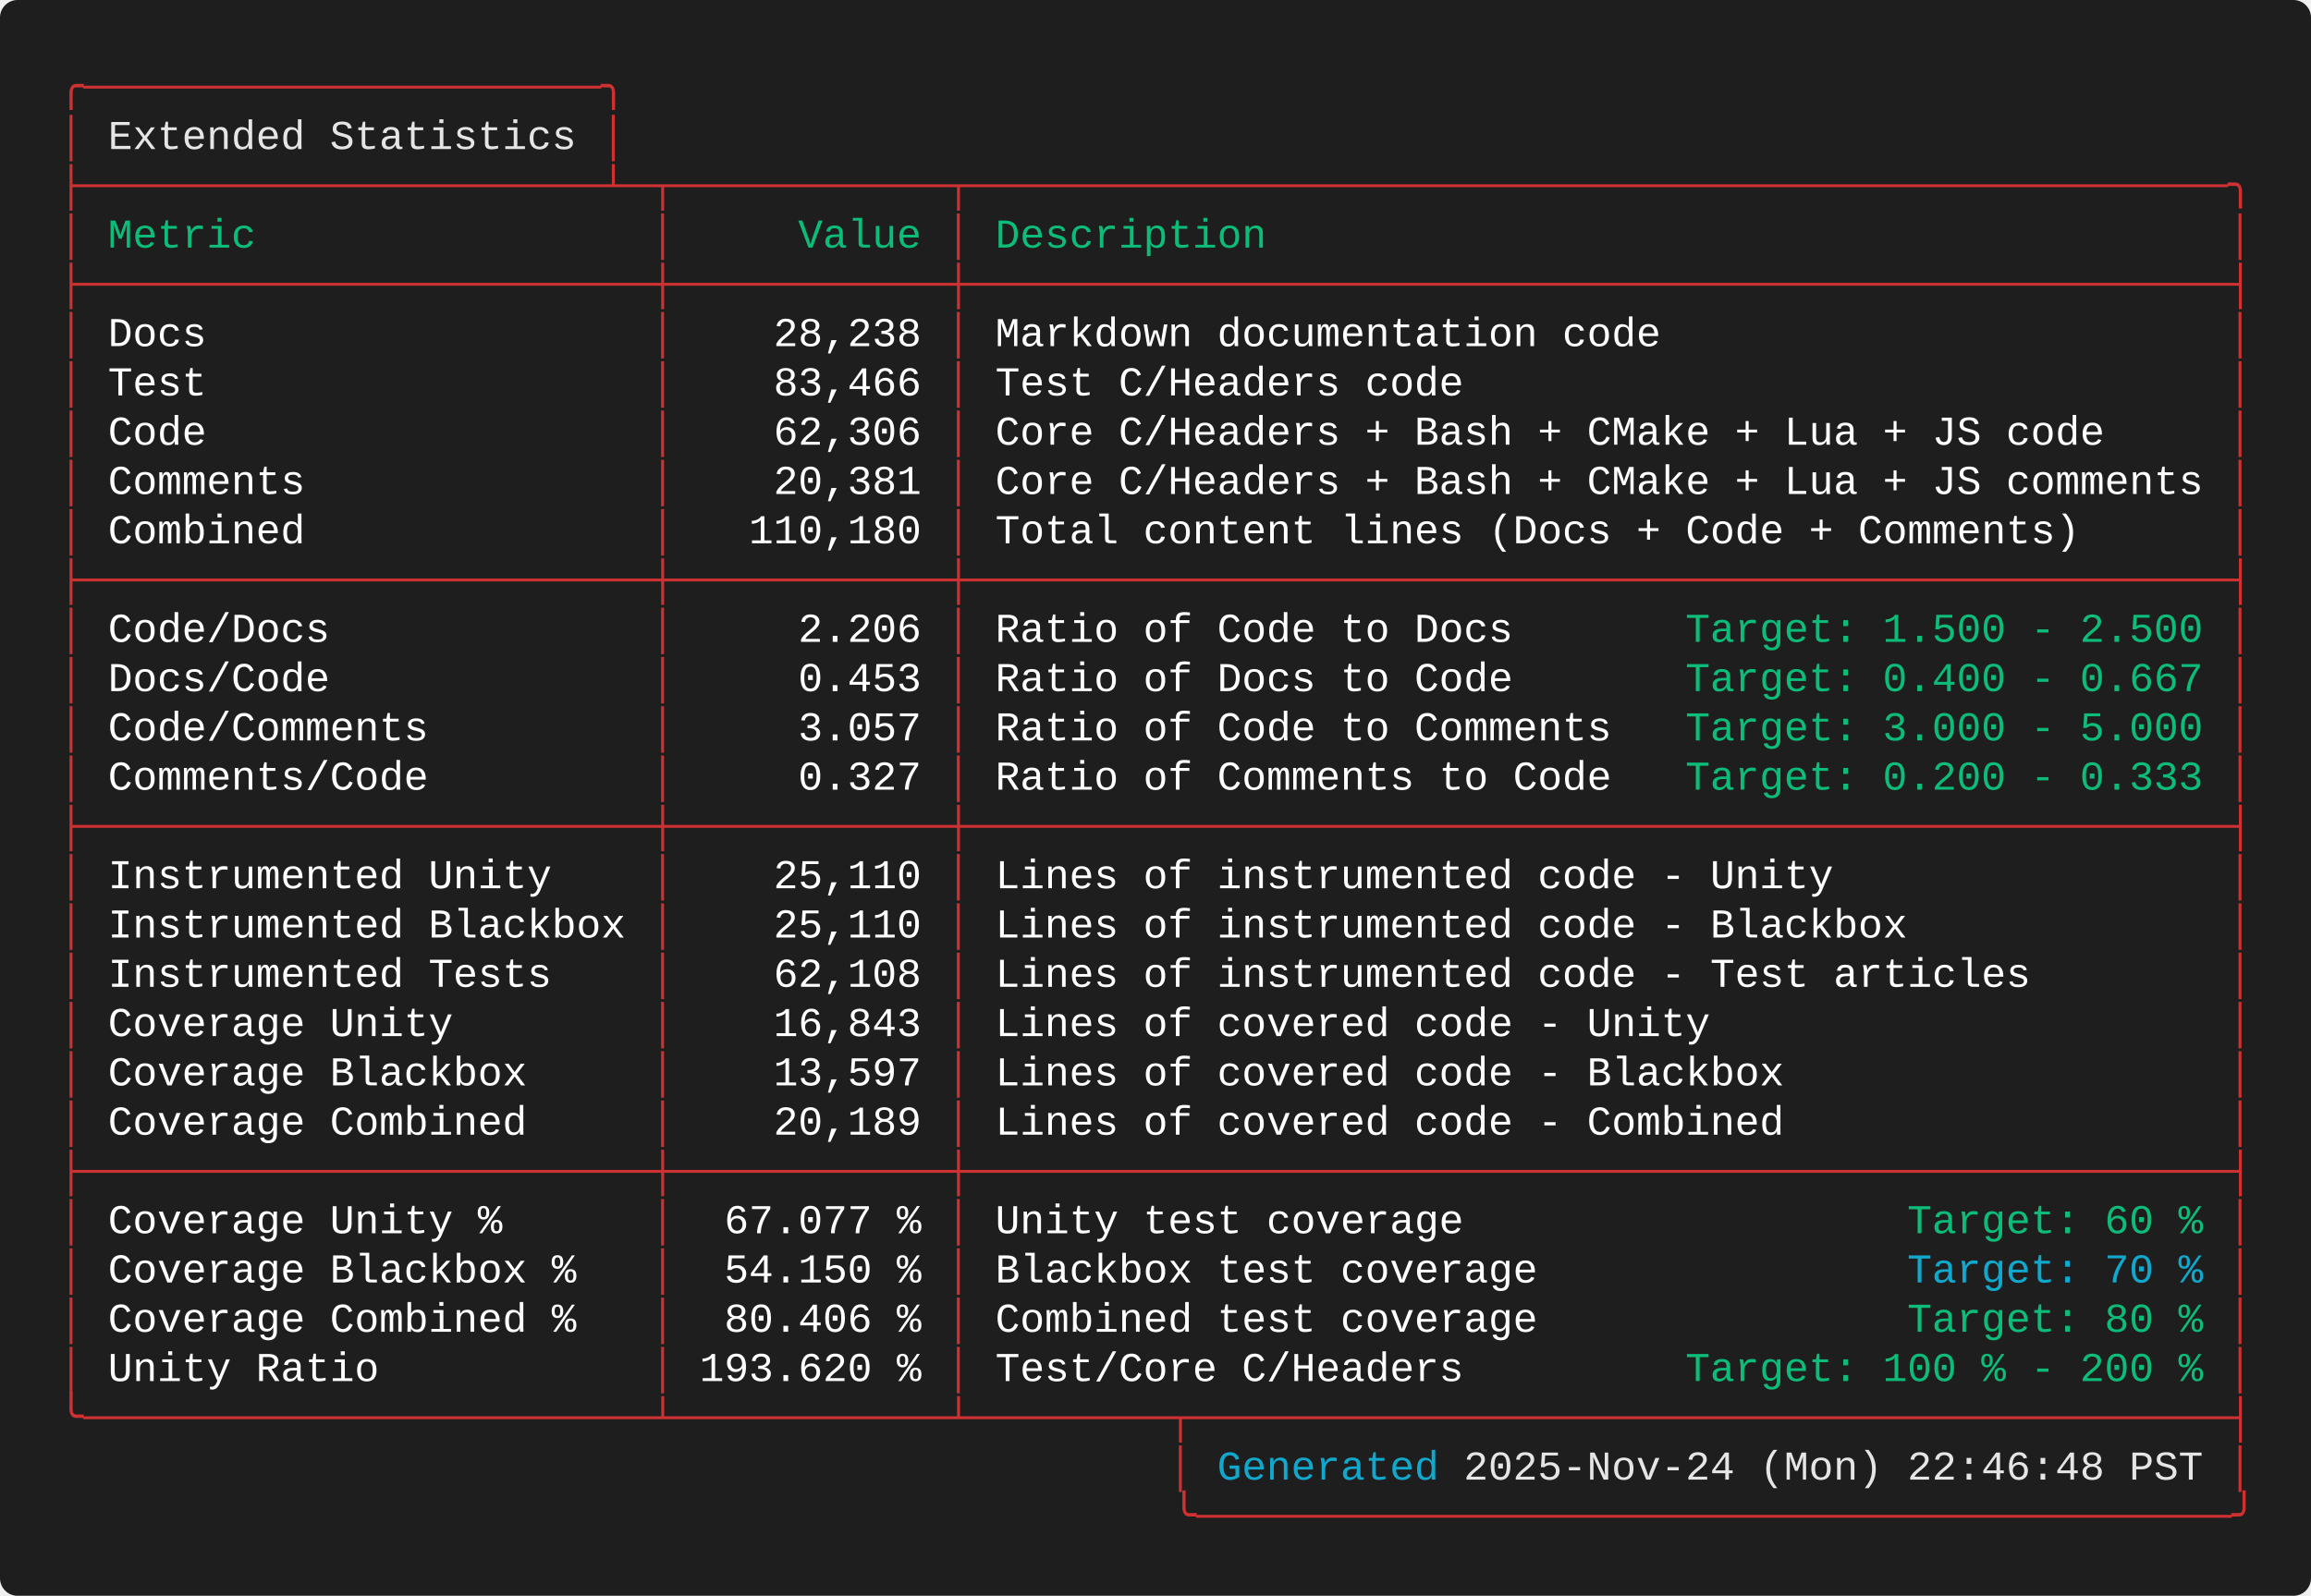
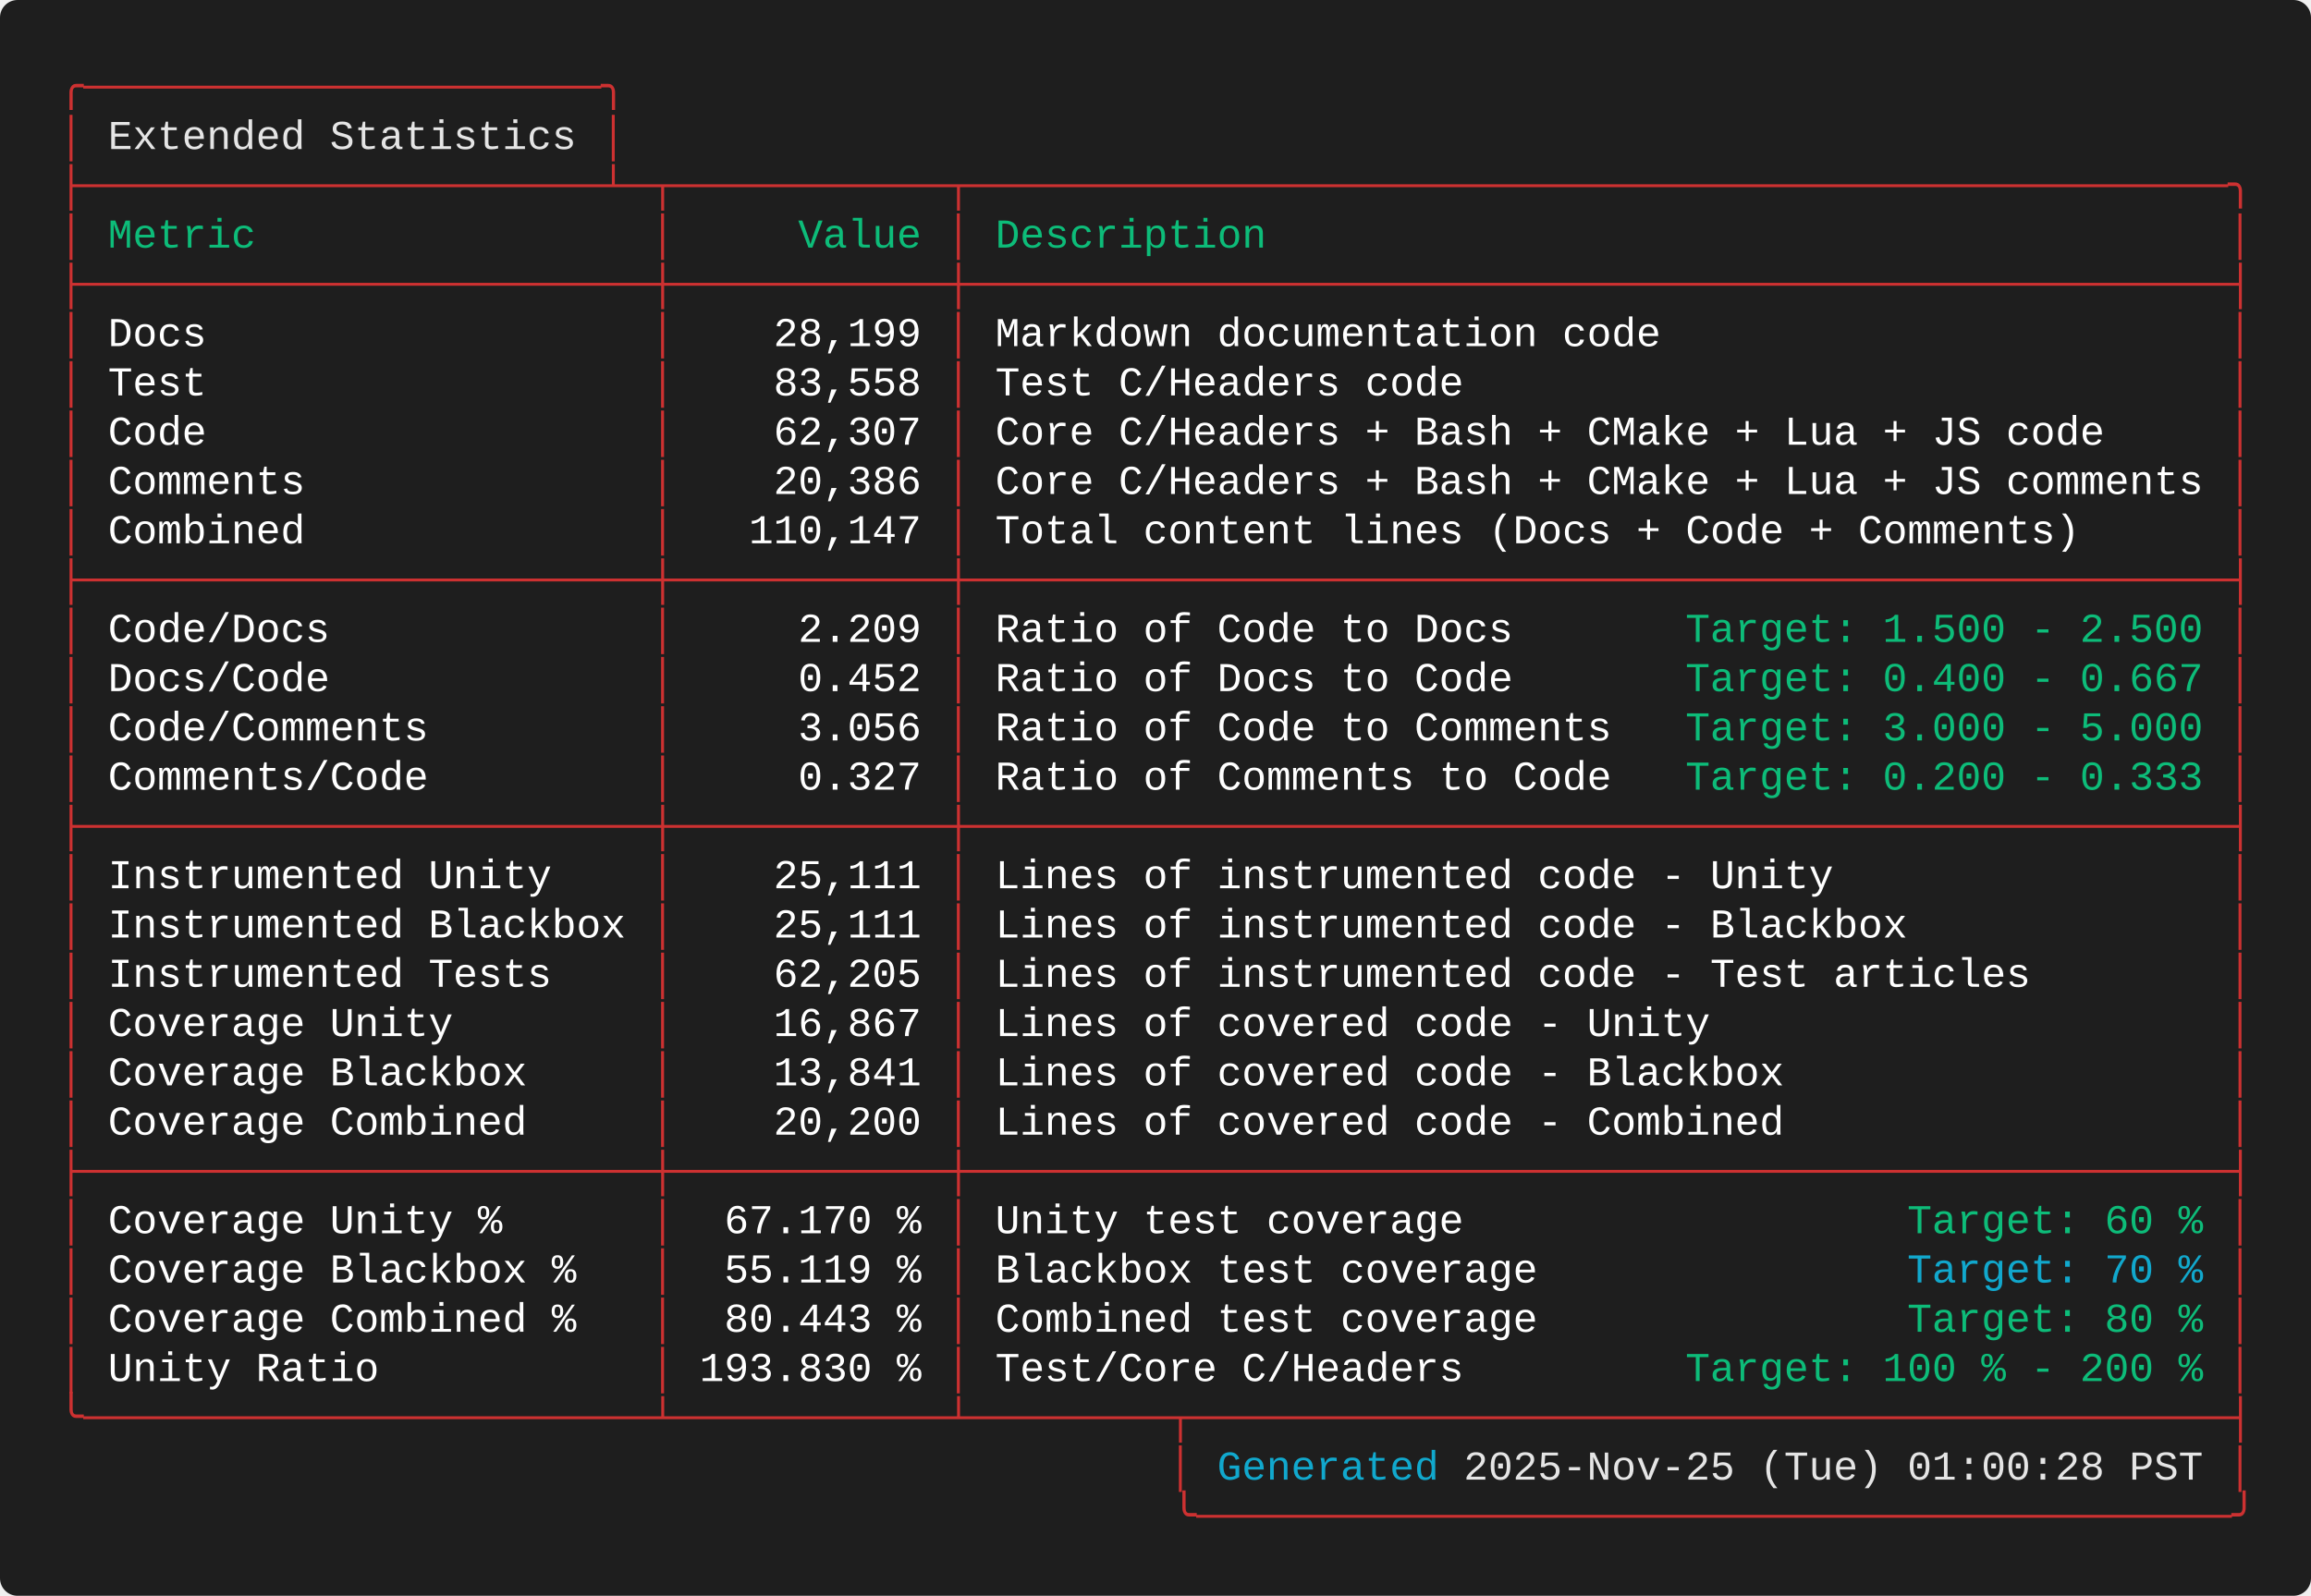
<svg xmlns="http://www.w3.org/2000/svg" width="787.60" height="544.00" viewBox="0 0 787.60 544.00">
  <defs>
    <style type="text/css">.terminal-text { font-family: 'Consolas', 'Consolas', 'Monaco', 'Courier New', monospace; }</style>
  </defs>
  <rect width="100%" height="100%" fill="#1e1e1e" rx="6" />
  <text x="20.00" y="34.00" font-size="14" class="terminal-text" xml:space="preserve" textLength="193.20" lengthAdjust="spacingAndGlyphs" fill="#cd3131">╭─────────────────────╮</text>
  <text x="20.00" y="50.80" font-size="14" class="terminal-text" xml:space="preserve" textLength="16.80" lengthAdjust="spacingAndGlyphs" fill="#cd3131">│ </text>
  <text x="36.80" y="50.80" font-size="14" class="terminal-text" xml:space="preserve" textLength="159.60" lengthAdjust="spacingAndGlyphs" fill="#e5e5e5">Extended Statistics</text>
  <text x="196.40" y="50.80" font-size="14" class="terminal-text" xml:space="preserve" textLength="8.40" lengthAdjust="spacingAndGlyphs" fill="#ffffff"> </text>
  <text x="204.80" y="50.80" font-size="14" class="terminal-text" xml:space="preserve" textLength="8.40" lengthAdjust="spacingAndGlyphs" fill="#cd3131">│</text>
  <text x="20.00" y="67.60" font-size="14" class="terminal-text" xml:space="preserve" textLength="747.60" lengthAdjust="spacingAndGlyphs" fill="#cd3131">├─────────────────────┴─┬───────────┬───────────────────────────────────────────────────╮</text>
  <text x="20.00" y="84.40" font-size="14" class="terminal-text" xml:space="preserve" textLength="8.40" lengthAdjust="spacingAndGlyphs" fill="#cd3131">│</text>
  <text x="28.40" y="84.40" font-size="14" class="terminal-text" xml:space="preserve" textLength="193.20" lengthAdjust="spacingAndGlyphs" fill="#0dbc79"> Metric                </text>
  <text x="221.60" y="84.40" font-size="14" class="terminal-text" xml:space="preserve" textLength="8.40" lengthAdjust="spacingAndGlyphs" fill="#cd3131">│</text>
  <text x="230.00" y="84.40" font-size="14" class="terminal-text" xml:space="preserve" textLength="92.40" lengthAdjust="spacingAndGlyphs" fill="#0dbc79">     Value </text>
  <text x="322.40" y="84.40" font-size="14" class="terminal-text" xml:space="preserve" textLength="8.40" lengthAdjust="spacingAndGlyphs" fill="#cd3131">│</text>
  <text x="330.80" y="84.40" font-size="14" class="terminal-text" xml:space="preserve" textLength="428.40" lengthAdjust="spacingAndGlyphs" fill="#0dbc79"> Description                                       </text>
  <text x="759.20" y="84.40" font-size="14" class="terminal-text" xml:space="preserve" textLength="8.40" lengthAdjust="spacingAndGlyphs" fill="#cd3131">│</text>
  <text x="20.00" y="101.20" font-size="14" class="terminal-text" xml:space="preserve" textLength="747.60" lengthAdjust="spacingAndGlyphs" fill="#cd3131">├───────────────────────┼───────────┼───────────────────────────────────────────────────┤</text>
  <text x="20.00" y="118.00" font-size="14" class="terminal-text" xml:space="preserve" textLength="8.40" lengthAdjust="spacingAndGlyphs" fill="#cd3131">│</text>
  <text x="28.40" y="118.00" font-size="14" class="terminal-text" xml:space="preserve" textLength="193.20" lengthAdjust="spacingAndGlyphs" fill="#ffffff"> Docs                  </text>
  <text x="221.60" y="118.00" font-size="14" class="terminal-text" xml:space="preserve" textLength="8.40" lengthAdjust="spacingAndGlyphs" fill="#cd3131">│</text>
-   <text x="230.00" y="118.00" font-size="14" class="terminal-text" xml:space="preserve" textLength="92.40" lengthAdjust="spacingAndGlyphs" fill="#ffffff">    28,238 </text>
+   <text x="230.00" y="118.00" font-size="14" class="terminal-text" xml:space="preserve" textLength="92.40" lengthAdjust="spacingAndGlyphs" fill="#ffffff">    28,199 </text>
  <text x="322.40" y="118.00" font-size="14" class="terminal-text" xml:space="preserve" textLength="8.40" lengthAdjust="spacingAndGlyphs" fill="#cd3131">│</text>
  <text x="330.80" y="118.00" font-size="14" class="terminal-text" xml:space="preserve" textLength="428.40" lengthAdjust="spacingAndGlyphs" fill="#ffffff"> Markdown documentation code                       </text>
  <text x="759.20" y="118.00" font-size="14" class="terminal-text" xml:space="preserve" textLength="8.40" lengthAdjust="spacingAndGlyphs" fill="#cd3131">│</text>
  <text x="20.00" y="134.80" font-size="14" class="terminal-text" xml:space="preserve" textLength="8.40" lengthAdjust="spacingAndGlyphs" fill="#cd3131">│</text>
  <text x="28.40" y="134.80" font-size="14" class="terminal-text" xml:space="preserve" textLength="193.20" lengthAdjust="spacingAndGlyphs" fill="#ffffff"> Test                  </text>
  <text x="221.60" y="134.80" font-size="14" class="terminal-text" xml:space="preserve" textLength="8.40" lengthAdjust="spacingAndGlyphs" fill="#cd3131">│</text>
-   <text x="230.00" y="134.80" font-size="14" class="terminal-text" xml:space="preserve" textLength="92.40" lengthAdjust="spacingAndGlyphs" fill="#ffffff">    83,466 </text>
+   <text x="230.00" y="134.80" font-size="14" class="terminal-text" xml:space="preserve" textLength="92.40" lengthAdjust="spacingAndGlyphs" fill="#ffffff">    83,558 </text>
  <text x="322.40" y="134.80" font-size="14" class="terminal-text" xml:space="preserve" textLength="8.40" lengthAdjust="spacingAndGlyphs" fill="#cd3131">│</text>
  <text x="330.80" y="134.80" font-size="14" class="terminal-text" xml:space="preserve" textLength="428.40" lengthAdjust="spacingAndGlyphs" fill="#ffffff"> Test C/Headers code                               </text>
  <text x="759.20" y="134.80" font-size="14" class="terminal-text" xml:space="preserve" textLength="8.40" lengthAdjust="spacingAndGlyphs" fill="#cd3131">│</text>
  <text x="20.00" y="151.60" font-size="14" class="terminal-text" xml:space="preserve" textLength="8.40" lengthAdjust="spacingAndGlyphs" fill="#cd3131">│</text>
  <text x="28.40" y="151.60" font-size="14" class="terminal-text" xml:space="preserve" textLength="193.20" lengthAdjust="spacingAndGlyphs" fill="#ffffff"> Code                  </text>
  <text x="221.60" y="151.60" font-size="14" class="terminal-text" xml:space="preserve" textLength="8.40" lengthAdjust="spacingAndGlyphs" fill="#cd3131">│</text>
-   <text x="230.00" y="151.60" font-size="14" class="terminal-text" xml:space="preserve" textLength="92.40" lengthAdjust="spacingAndGlyphs" fill="#ffffff">    62,306 </text>
+   <text x="230.00" y="151.60" font-size="14" class="terminal-text" xml:space="preserve" textLength="92.40" lengthAdjust="spacingAndGlyphs" fill="#ffffff">    62,307 </text>
  <text x="322.40" y="151.60" font-size="14" class="terminal-text" xml:space="preserve" textLength="8.40" lengthAdjust="spacingAndGlyphs" fill="#cd3131">│</text>
  <text x="330.80" y="151.60" font-size="14" class="terminal-text" xml:space="preserve" textLength="428.40" lengthAdjust="spacingAndGlyphs" fill="#ffffff"> Core C/Headers + Bash + CMake + Lua + JS code     </text>
  <text x="759.20" y="151.60" font-size="14" class="terminal-text" xml:space="preserve" textLength="8.40" lengthAdjust="spacingAndGlyphs" fill="#cd3131">│</text>
  <text x="20.00" y="168.40" font-size="14" class="terminal-text" xml:space="preserve" textLength="8.40" lengthAdjust="spacingAndGlyphs" fill="#cd3131">│</text>
  <text x="28.40" y="168.40" font-size="14" class="terminal-text" xml:space="preserve" textLength="193.20" lengthAdjust="spacingAndGlyphs" fill="#ffffff"> Comments              </text>
  <text x="221.60" y="168.40" font-size="14" class="terminal-text" xml:space="preserve" textLength="8.40" lengthAdjust="spacingAndGlyphs" fill="#cd3131">│</text>
-   <text x="230.00" y="168.40" font-size="14" class="terminal-text" xml:space="preserve" textLength="92.40" lengthAdjust="spacingAndGlyphs" fill="#ffffff">    20,381 </text>
+   <text x="230.00" y="168.40" font-size="14" class="terminal-text" xml:space="preserve" textLength="92.40" lengthAdjust="spacingAndGlyphs" fill="#ffffff">    20,386 </text>
  <text x="322.40" y="168.40" font-size="14" class="terminal-text" xml:space="preserve" textLength="8.40" lengthAdjust="spacingAndGlyphs" fill="#cd3131">│</text>
  <text x="330.80" y="168.40" font-size="14" class="terminal-text" xml:space="preserve" textLength="428.40" lengthAdjust="spacingAndGlyphs" fill="#ffffff"> Core C/Headers + Bash + CMake + Lua + JS comments </text>
  <text x="759.20" y="168.40" font-size="14" class="terminal-text" xml:space="preserve" textLength="8.40" lengthAdjust="spacingAndGlyphs" fill="#cd3131">│</text>
  <text x="20.00" y="185.20" font-size="14" class="terminal-text" xml:space="preserve" textLength="8.40" lengthAdjust="spacingAndGlyphs" fill="#cd3131">│</text>
  <text x="28.40" y="185.20" font-size="14" class="terminal-text" xml:space="preserve" textLength="193.20" lengthAdjust="spacingAndGlyphs" fill="#ffffff"> Combined              </text>
  <text x="221.60" y="185.20" font-size="14" class="terminal-text" xml:space="preserve" textLength="8.40" lengthAdjust="spacingAndGlyphs" fill="#cd3131">│</text>
-   <text x="230.00" y="185.20" font-size="14" class="terminal-text" xml:space="preserve" textLength="92.40" lengthAdjust="spacingAndGlyphs" fill="#ffffff">   110,180 </text>
+   <text x="230.00" y="185.20" font-size="14" class="terminal-text" xml:space="preserve" textLength="92.40" lengthAdjust="spacingAndGlyphs" fill="#ffffff">   110,147 </text>
  <text x="322.40" y="185.20" font-size="14" class="terminal-text" xml:space="preserve" textLength="8.40" lengthAdjust="spacingAndGlyphs" fill="#cd3131">│</text>
  <text x="330.80" y="185.20" font-size="14" class="terminal-text" xml:space="preserve" textLength="428.40" lengthAdjust="spacingAndGlyphs" fill="#ffffff"> Total content lines (Docs + Code + Comments)      </text>
  <text x="759.20" y="185.20" font-size="14" class="terminal-text" xml:space="preserve" textLength="8.40" lengthAdjust="spacingAndGlyphs" fill="#cd3131">│</text>
  <text x="20.00" y="202.00" font-size="14" class="terminal-text" xml:space="preserve" textLength="747.60" lengthAdjust="spacingAndGlyphs" fill="#cd3131">├───────────────────────┼───────────┼───────────────────────────────────────────────────┤</text>
  <text x="20.00" y="218.80" font-size="14" class="terminal-text" xml:space="preserve" textLength="8.40" lengthAdjust="spacingAndGlyphs" fill="#cd3131">│</text>
  <text x="28.40" y="218.80" font-size="14" class="terminal-text" xml:space="preserve" textLength="193.20" lengthAdjust="spacingAndGlyphs" fill="#ffffff"> Code/Docs             </text>
  <text x="221.60" y="218.80" font-size="14" class="terminal-text" xml:space="preserve" textLength="8.40" lengthAdjust="spacingAndGlyphs" fill="#cd3131">│</text>
-   <text x="230.00" y="218.80" font-size="14" class="terminal-text" xml:space="preserve" textLength="92.40" lengthAdjust="spacingAndGlyphs" fill="#ffffff">     2.206 </text>
+   <text x="230.00" y="218.80" font-size="14" class="terminal-text" xml:space="preserve" textLength="92.40" lengthAdjust="spacingAndGlyphs" fill="#ffffff">     2.209 </text>
  <text x="322.40" y="218.80" font-size="14" class="terminal-text" xml:space="preserve" textLength="8.40" lengthAdjust="spacingAndGlyphs" fill="#cd3131">│</text>
  <text x="330.80" y="218.80" font-size="14" class="terminal-text" xml:space="preserve" textLength="243.60" lengthAdjust="spacingAndGlyphs" fill="#ffffff"> Ratio of Code to Docs       </text>
  <text x="574.40" y="218.80" font-size="14" class="terminal-text" xml:space="preserve" textLength="176.40" lengthAdjust="spacingAndGlyphs" fill="#0dbc79">Target: 1.500 - 2.500</text>
  <text x="750.80" y="218.80" font-size="14" class="terminal-text" xml:space="preserve" textLength="8.40" lengthAdjust="spacingAndGlyphs" fill="#ffffff"> </text>
  <text x="759.20" y="218.80" font-size="14" class="terminal-text" xml:space="preserve" textLength="8.40" lengthAdjust="spacingAndGlyphs" fill="#cd3131">│</text>
  <text x="20.00" y="235.60" font-size="14" class="terminal-text" xml:space="preserve" textLength="8.40" lengthAdjust="spacingAndGlyphs" fill="#cd3131">│</text>
  <text x="28.40" y="235.60" font-size="14" class="terminal-text" xml:space="preserve" textLength="193.20" lengthAdjust="spacingAndGlyphs" fill="#ffffff"> Docs/Code             </text>
  <text x="221.60" y="235.60" font-size="14" class="terminal-text" xml:space="preserve" textLength="8.40" lengthAdjust="spacingAndGlyphs" fill="#cd3131">│</text>
-   <text x="230.00" y="235.60" font-size="14" class="terminal-text" xml:space="preserve" textLength="92.40" lengthAdjust="spacingAndGlyphs" fill="#ffffff">     0.453 </text>
+   <text x="230.00" y="235.60" font-size="14" class="terminal-text" xml:space="preserve" textLength="92.40" lengthAdjust="spacingAndGlyphs" fill="#ffffff">     0.452 </text>
  <text x="322.40" y="235.60" font-size="14" class="terminal-text" xml:space="preserve" textLength="8.40" lengthAdjust="spacingAndGlyphs" fill="#cd3131">│</text>
  <text x="330.80" y="235.60" font-size="14" class="terminal-text" xml:space="preserve" textLength="243.60" lengthAdjust="spacingAndGlyphs" fill="#ffffff"> Ratio of Docs to Code       </text>
  <text x="574.40" y="235.60" font-size="14" class="terminal-text" xml:space="preserve" textLength="176.40" lengthAdjust="spacingAndGlyphs" fill="#0dbc79">Target: 0.400 - 0.667</text>
  <text x="750.80" y="235.60" font-size="14" class="terminal-text" xml:space="preserve" textLength="8.40" lengthAdjust="spacingAndGlyphs" fill="#ffffff"> </text>
  <text x="759.20" y="235.60" font-size="14" class="terminal-text" xml:space="preserve" textLength="8.40" lengthAdjust="spacingAndGlyphs" fill="#cd3131">│</text>
  <text x="20.00" y="252.40" font-size="14" class="terminal-text" xml:space="preserve" textLength="8.40" lengthAdjust="spacingAndGlyphs" fill="#cd3131">│</text>
  <text x="28.40" y="252.40" font-size="14" class="terminal-text" xml:space="preserve" textLength="193.20" lengthAdjust="spacingAndGlyphs" fill="#ffffff"> Code/Comments         </text>
  <text x="221.60" y="252.40" font-size="14" class="terminal-text" xml:space="preserve" textLength="8.40" lengthAdjust="spacingAndGlyphs" fill="#cd3131">│</text>
-   <text x="230.00" y="252.40" font-size="14" class="terminal-text" xml:space="preserve" textLength="92.40" lengthAdjust="spacingAndGlyphs" fill="#ffffff">     3.057 </text>
+   <text x="230.00" y="252.40" font-size="14" class="terminal-text" xml:space="preserve" textLength="92.40" lengthAdjust="spacingAndGlyphs" fill="#ffffff">     3.056 </text>
  <text x="322.40" y="252.40" font-size="14" class="terminal-text" xml:space="preserve" textLength="8.40" lengthAdjust="spacingAndGlyphs" fill="#cd3131">│</text>
  <text x="330.80" y="252.40" font-size="14" class="terminal-text" xml:space="preserve" textLength="243.60" lengthAdjust="spacingAndGlyphs" fill="#ffffff"> Ratio of Code to Comments   </text>
  <text x="574.40" y="252.40" font-size="14" class="terminal-text" xml:space="preserve" textLength="176.40" lengthAdjust="spacingAndGlyphs" fill="#0dbc79">Target: 3.000 - 5.000</text>
  <text x="750.80" y="252.40" font-size="14" class="terminal-text" xml:space="preserve" textLength="8.40" lengthAdjust="spacingAndGlyphs" fill="#ffffff"> </text>
  <text x="759.20" y="252.40" font-size="14" class="terminal-text" xml:space="preserve" textLength="8.40" lengthAdjust="spacingAndGlyphs" fill="#cd3131">│</text>
  <text x="20.00" y="269.20" font-size="14" class="terminal-text" xml:space="preserve" textLength="8.40" lengthAdjust="spacingAndGlyphs" fill="#cd3131">│</text>
  <text x="28.40" y="269.20" font-size="14" class="terminal-text" xml:space="preserve" textLength="193.20" lengthAdjust="spacingAndGlyphs" fill="#ffffff"> Comments/Code         </text>
  <text x="221.60" y="269.20" font-size="14" class="terminal-text" xml:space="preserve" textLength="8.40" lengthAdjust="spacingAndGlyphs" fill="#cd3131">│</text>
  <text x="230.00" y="269.20" font-size="14" class="terminal-text" xml:space="preserve" textLength="92.40" lengthAdjust="spacingAndGlyphs" fill="#ffffff">     0.327 </text>
  <text x="322.40" y="269.20" font-size="14" class="terminal-text" xml:space="preserve" textLength="8.40" lengthAdjust="spacingAndGlyphs" fill="#cd3131">│</text>
  <text x="330.80" y="269.20" font-size="14" class="terminal-text" xml:space="preserve" textLength="243.60" lengthAdjust="spacingAndGlyphs" fill="#ffffff"> Ratio of Comments to Code   </text>
  <text x="574.40" y="269.20" font-size="14" class="terminal-text" xml:space="preserve" textLength="176.40" lengthAdjust="spacingAndGlyphs" fill="#0dbc79">Target: 0.200 - 0.333</text>
  <text x="750.80" y="269.20" font-size="14" class="terminal-text" xml:space="preserve" textLength="8.40" lengthAdjust="spacingAndGlyphs" fill="#ffffff"> </text>
  <text x="759.20" y="269.20" font-size="14" class="terminal-text" xml:space="preserve" textLength="8.40" lengthAdjust="spacingAndGlyphs" fill="#cd3131">│</text>
  <text x="20.00" y="286.00" font-size="14" class="terminal-text" xml:space="preserve" textLength="747.60" lengthAdjust="spacingAndGlyphs" fill="#cd3131">├───────────────────────┼───────────┼───────────────────────────────────────────────────┤</text>
  <text x="20.00" y="302.80" font-size="14" class="terminal-text" xml:space="preserve" textLength="8.40" lengthAdjust="spacingAndGlyphs" fill="#cd3131">│</text>
  <text x="28.40" y="302.80" font-size="14" class="terminal-text" xml:space="preserve" textLength="193.20" lengthAdjust="spacingAndGlyphs" fill="#ffffff"> Instrumented Unity    </text>
  <text x="221.60" y="302.80" font-size="14" class="terminal-text" xml:space="preserve" textLength="8.40" lengthAdjust="spacingAndGlyphs" fill="#cd3131">│</text>
-   <text x="230.00" y="302.80" font-size="14" class="terminal-text" xml:space="preserve" textLength="92.40" lengthAdjust="spacingAndGlyphs" fill="#ffffff">    25,110 </text>
+   <text x="230.00" y="302.80" font-size="14" class="terminal-text" xml:space="preserve" textLength="92.40" lengthAdjust="spacingAndGlyphs" fill="#ffffff">    25,111 </text>
  <text x="322.40" y="302.80" font-size="14" class="terminal-text" xml:space="preserve" textLength="8.40" lengthAdjust="spacingAndGlyphs" fill="#cd3131">│</text>
  <text x="330.80" y="302.80" font-size="14" class="terminal-text" xml:space="preserve" textLength="428.40" lengthAdjust="spacingAndGlyphs" fill="#ffffff"> Lines of instrumented code - Unity                </text>
  <text x="759.20" y="302.80" font-size="14" class="terminal-text" xml:space="preserve" textLength="8.40" lengthAdjust="spacingAndGlyphs" fill="#cd3131">│</text>
  <text x="20.00" y="319.60" font-size="14" class="terminal-text" xml:space="preserve" textLength="8.40" lengthAdjust="spacingAndGlyphs" fill="#cd3131">│</text>
  <text x="28.40" y="319.60" font-size="14" class="terminal-text" xml:space="preserve" textLength="193.20" lengthAdjust="spacingAndGlyphs" fill="#ffffff"> Instrumented Blackbox </text>
  <text x="221.60" y="319.60" font-size="14" class="terminal-text" xml:space="preserve" textLength="8.40" lengthAdjust="spacingAndGlyphs" fill="#cd3131">│</text>
-   <text x="230.00" y="319.60" font-size="14" class="terminal-text" xml:space="preserve" textLength="92.40" lengthAdjust="spacingAndGlyphs" fill="#ffffff">    25,110 </text>
+   <text x="230.00" y="319.60" font-size="14" class="terminal-text" xml:space="preserve" textLength="92.40" lengthAdjust="spacingAndGlyphs" fill="#ffffff">    25,111 </text>
  <text x="322.40" y="319.60" font-size="14" class="terminal-text" xml:space="preserve" textLength="8.40" lengthAdjust="spacingAndGlyphs" fill="#cd3131">│</text>
  <text x="330.80" y="319.60" font-size="14" class="terminal-text" xml:space="preserve" textLength="428.40" lengthAdjust="spacingAndGlyphs" fill="#ffffff"> Lines of instrumented code - Blackbox             </text>
  <text x="759.20" y="319.60" font-size="14" class="terminal-text" xml:space="preserve" textLength="8.40" lengthAdjust="spacingAndGlyphs" fill="#cd3131">│</text>
  <text x="20.00" y="336.40" font-size="14" class="terminal-text" xml:space="preserve" textLength="8.40" lengthAdjust="spacingAndGlyphs" fill="#cd3131">│</text>
  <text x="28.40" y="336.40" font-size="14" class="terminal-text" xml:space="preserve" textLength="193.20" lengthAdjust="spacingAndGlyphs" fill="#ffffff"> Instrumented Tests    </text>
  <text x="221.60" y="336.40" font-size="14" class="terminal-text" xml:space="preserve" textLength="8.40" lengthAdjust="spacingAndGlyphs" fill="#cd3131">│</text>
-   <text x="230.00" y="336.40" font-size="14" class="terminal-text" xml:space="preserve" textLength="92.40" lengthAdjust="spacingAndGlyphs" fill="#ffffff">    62,108 </text>
+   <text x="230.00" y="336.40" font-size="14" class="terminal-text" xml:space="preserve" textLength="92.40" lengthAdjust="spacingAndGlyphs" fill="#ffffff">    62,205 </text>
  <text x="322.40" y="336.40" font-size="14" class="terminal-text" xml:space="preserve" textLength="8.40" lengthAdjust="spacingAndGlyphs" fill="#cd3131">│</text>
  <text x="330.80" y="336.40" font-size="14" class="terminal-text" xml:space="preserve" textLength="428.40" lengthAdjust="spacingAndGlyphs" fill="#ffffff"> Lines of instrumented code - Test articles        </text>
  <text x="759.20" y="336.40" font-size="14" class="terminal-text" xml:space="preserve" textLength="8.40" lengthAdjust="spacingAndGlyphs" fill="#cd3131">│</text>
  <text x="20.00" y="353.20" font-size="14" class="terminal-text" xml:space="preserve" textLength="8.40" lengthAdjust="spacingAndGlyphs" fill="#cd3131">│</text>
  <text x="28.40" y="353.20" font-size="14" class="terminal-text" xml:space="preserve" textLength="193.20" lengthAdjust="spacingAndGlyphs" fill="#ffffff"> Coverage Unity        </text>
  <text x="221.60" y="353.20" font-size="14" class="terminal-text" xml:space="preserve" textLength="8.40" lengthAdjust="spacingAndGlyphs" fill="#cd3131">│</text>
-   <text x="230.00" y="353.20" font-size="14" class="terminal-text" xml:space="preserve" textLength="92.40" lengthAdjust="spacingAndGlyphs" fill="#ffffff">    16,843 </text>
+   <text x="230.00" y="353.20" font-size="14" class="terminal-text" xml:space="preserve" textLength="92.40" lengthAdjust="spacingAndGlyphs" fill="#ffffff">    16,867 </text>
  <text x="322.40" y="353.20" font-size="14" class="terminal-text" xml:space="preserve" textLength="8.40" lengthAdjust="spacingAndGlyphs" fill="#cd3131">│</text>
  <text x="330.80" y="353.20" font-size="14" class="terminal-text" xml:space="preserve" textLength="428.40" lengthAdjust="spacingAndGlyphs" fill="#ffffff"> Lines of covered code - Unity                     </text>
  <text x="759.20" y="353.20" font-size="14" class="terminal-text" xml:space="preserve" textLength="8.40" lengthAdjust="spacingAndGlyphs" fill="#cd3131">│</text>
  <text x="20.00" y="370.00" font-size="14" class="terminal-text" xml:space="preserve" textLength="8.40" lengthAdjust="spacingAndGlyphs" fill="#cd3131">│</text>
  <text x="28.40" y="370.00" font-size="14" class="terminal-text" xml:space="preserve" textLength="193.20" lengthAdjust="spacingAndGlyphs" fill="#ffffff"> Coverage Blackbox     </text>
  <text x="221.60" y="370.00" font-size="14" class="terminal-text" xml:space="preserve" textLength="8.40" lengthAdjust="spacingAndGlyphs" fill="#cd3131">│</text>
-   <text x="230.00" y="370.00" font-size="14" class="terminal-text" xml:space="preserve" textLength="92.40" lengthAdjust="spacingAndGlyphs" fill="#ffffff">    13,597 </text>
+   <text x="230.00" y="370.00" font-size="14" class="terminal-text" xml:space="preserve" textLength="92.40" lengthAdjust="spacingAndGlyphs" fill="#ffffff">    13,841 </text>
  <text x="322.40" y="370.00" font-size="14" class="terminal-text" xml:space="preserve" textLength="8.40" lengthAdjust="spacingAndGlyphs" fill="#cd3131">│</text>
  <text x="330.80" y="370.00" font-size="14" class="terminal-text" xml:space="preserve" textLength="428.40" lengthAdjust="spacingAndGlyphs" fill="#ffffff"> Lines of covered code - Blackbox                  </text>
  <text x="759.20" y="370.00" font-size="14" class="terminal-text" xml:space="preserve" textLength="8.40" lengthAdjust="spacingAndGlyphs" fill="#cd3131">│</text>
  <text x="20.00" y="386.80" font-size="14" class="terminal-text" xml:space="preserve" textLength="8.40" lengthAdjust="spacingAndGlyphs" fill="#cd3131">│</text>
  <text x="28.40" y="386.80" font-size="14" class="terminal-text" xml:space="preserve" textLength="193.20" lengthAdjust="spacingAndGlyphs" fill="#ffffff"> Coverage Combined     </text>
  <text x="221.60" y="386.80" font-size="14" class="terminal-text" xml:space="preserve" textLength="8.40" lengthAdjust="spacingAndGlyphs" fill="#cd3131">│</text>
-   <text x="230.00" y="386.80" font-size="14" class="terminal-text" xml:space="preserve" textLength="92.40" lengthAdjust="spacingAndGlyphs" fill="#ffffff">    20,189 </text>
+   <text x="230.00" y="386.80" font-size="14" class="terminal-text" xml:space="preserve" textLength="92.40" lengthAdjust="spacingAndGlyphs" fill="#ffffff">    20,200 </text>
  <text x="322.40" y="386.80" font-size="14" class="terminal-text" xml:space="preserve" textLength="8.40" lengthAdjust="spacingAndGlyphs" fill="#cd3131">│</text>
  <text x="330.80" y="386.80" font-size="14" class="terminal-text" xml:space="preserve" textLength="428.40" lengthAdjust="spacingAndGlyphs" fill="#ffffff"> Lines of covered code - Combined                  </text>
  <text x="759.20" y="386.80" font-size="14" class="terminal-text" xml:space="preserve" textLength="8.40" lengthAdjust="spacingAndGlyphs" fill="#cd3131">│</text>
  <text x="20.00" y="403.60" font-size="14" class="terminal-text" xml:space="preserve" textLength="747.60" lengthAdjust="spacingAndGlyphs" fill="#cd3131">├───────────────────────┼───────────┼───────────────────────────────────────────────────┤</text>
  <text x="20.00" y="420.40" font-size="14" class="terminal-text" xml:space="preserve" textLength="8.40" lengthAdjust="spacingAndGlyphs" fill="#cd3131">│</text>
  <text x="28.40" y="420.40" font-size="14" class="terminal-text" xml:space="preserve" textLength="193.20" lengthAdjust="spacingAndGlyphs" fill="#ffffff"> Coverage Unity %      </text>
  <text x="221.60" y="420.40" font-size="14" class="terminal-text" xml:space="preserve" textLength="8.40" lengthAdjust="spacingAndGlyphs" fill="#cd3131">│</text>
-   <text x="230.00" y="420.40" font-size="14" class="terminal-text" xml:space="preserve" textLength="92.40" lengthAdjust="spacingAndGlyphs" fill="#ffffff">  67.077 % </text>
+   <text x="230.00" y="420.40" font-size="14" class="terminal-text" xml:space="preserve" textLength="92.40" lengthAdjust="spacingAndGlyphs" fill="#ffffff">  67.170 % </text>
  <text x="322.40" y="420.40" font-size="14" class="terminal-text" xml:space="preserve" textLength="8.40" lengthAdjust="spacingAndGlyphs" fill="#cd3131">│</text>
  <text x="330.80" y="420.40" font-size="14" class="terminal-text" xml:space="preserve" textLength="319.20" lengthAdjust="spacingAndGlyphs" fill="#ffffff"> Unity test coverage                  </text>
  <text x="650.00" y="420.40" font-size="14" class="terminal-text" xml:space="preserve" textLength="100.80" lengthAdjust="spacingAndGlyphs" fill="#0dbc79">Target: 60 %</text>
  <text x="750.80" y="420.40" font-size="14" class="terminal-text" xml:space="preserve" textLength="8.40" lengthAdjust="spacingAndGlyphs" fill="#ffffff"> </text>
  <text x="759.20" y="420.40" font-size="14" class="terminal-text" xml:space="preserve" textLength="8.40" lengthAdjust="spacingAndGlyphs" fill="#cd3131">│</text>
  <text x="20.00" y="437.20" font-size="14" class="terminal-text" xml:space="preserve" textLength="8.40" lengthAdjust="spacingAndGlyphs" fill="#cd3131">│</text>
  <text x="28.40" y="437.20" font-size="14" class="terminal-text" xml:space="preserve" textLength="193.20" lengthAdjust="spacingAndGlyphs" fill="#ffffff"> Coverage Blackbox %   </text>
  <text x="221.60" y="437.20" font-size="14" class="terminal-text" xml:space="preserve" textLength="8.40" lengthAdjust="spacingAndGlyphs" fill="#cd3131">│</text>
-   <text x="230.00" y="437.20" font-size="14" class="terminal-text" xml:space="preserve" textLength="92.40" lengthAdjust="spacingAndGlyphs" fill="#ffffff">  54.150 % </text>
+   <text x="230.00" y="437.20" font-size="14" class="terminal-text" xml:space="preserve" textLength="92.40" lengthAdjust="spacingAndGlyphs" fill="#ffffff">  55.119 % </text>
  <text x="322.40" y="437.20" font-size="14" class="terminal-text" xml:space="preserve" textLength="8.40" lengthAdjust="spacingAndGlyphs" fill="#cd3131">│</text>
  <text x="330.80" y="437.20" font-size="14" class="terminal-text" xml:space="preserve" textLength="319.20" lengthAdjust="spacingAndGlyphs" fill="#ffffff"> Blackbox test coverage               </text>
  <text x="650.00" y="437.20" font-size="14" class="terminal-text" xml:space="preserve" textLength="100.80" lengthAdjust="spacingAndGlyphs" fill="#11a8cd">Target: 70 %</text>
  <text x="750.80" y="437.20" font-size="14" class="terminal-text" xml:space="preserve" textLength="8.40" lengthAdjust="spacingAndGlyphs" fill="#ffffff"> </text>
  <text x="759.20" y="437.20" font-size="14" class="terminal-text" xml:space="preserve" textLength="8.40" lengthAdjust="spacingAndGlyphs" fill="#cd3131">│</text>
  <text x="20.00" y="454.00" font-size="14" class="terminal-text" xml:space="preserve" textLength="8.40" lengthAdjust="spacingAndGlyphs" fill="#cd3131">│</text>
  <text x="28.40" y="454.00" font-size="14" class="terminal-text" xml:space="preserve" textLength="193.20" lengthAdjust="spacingAndGlyphs" fill="#ffffff"> Coverage Combined %   </text>
  <text x="221.60" y="454.00" font-size="14" class="terminal-text" xml:space="preserve" textLength="8.40" lengthAdjust="spacingAndGlyphs" fill="#cd3131">│</text>
-   <text x="230.00" y="454.00" font-size="14" class="terminal-text" xml:space="preserve" textLength="92.40" lengthAdjust="spacingAndGlyphs" fill="#ffffff">  80.406 % </text>
+   <text x="230.00" y="454.00" font-size="14" class="terminal-text" xml:space="preserve" textLength="92.40" lengthAdjust="spacingAndGlyphs" fill="#ffffff">  80.443 % </text>
  <text x="322.40" y="454.00" font-size="14" class="terminal-text" xml:space="preserve" textLength="8.40" lengthAdjust="spacingAndGlyphs" fill="#cd3131">│</text>
  <text x="330.80" y="454.00" font-size="14" class="terminal-text" xml:space="preserve" textLength="319.20" lengthAdjust="spacingAndGlyphs" fill="#ffffff"> Combined test coverage               </text>
  <text x="650.00" y="454.00" font-size="14" class="terminal-text" xml:space="preserve" textLength="100.80" lengthAdjust="spacingAndGlyphs" fill="#0dbc79">Target: 80 %</text>
  <text x="750.80" y="454.00" font-size="14" class="terminal-text" xml:space="preserve" textLength="8.40" lengthAdjust="spacingAndGlyphs" fill="#ffffff"> </text>
  <text x="759.20" y="454.00" font-size="14" class="terminal-text" xml:space="preserve" textLength="8.40" lengthAdjust="spacingAndGlyphs" fill="#cd3131">│</text>
  <text x="20.00" y="470.80" font-size="14" class="terminal-text" xml:space="preserve" textLength="8.40" lengthAdjust="spacingAndGlyphs" fill="#cd3131">│</text>
  <text x="28.40" y="470.80" font-size="14" class="terminal-text" xml:space="preserve" textLength="193.20" lengthAdjust="spacingAndGlyphs" fill="#ffffff"> Unity Ratio           </text>
  <text x="221.60" y="470.80" font-size="14" class="terminal-text" xml:space="preserve" textLength="8.40" lengthAdjust="spacingAndGlyphs" fill="#cd3131">│</text>
-   <text x="230.00" y="470.80" font-size="14" class="terminal-text" xml:space="preserve" textLength="92.40" lengthAdjust="spacingAndGlyphs" fill="#ffffff"> 193.620 % </text>
+   <text x="230.00" y="470.80" font-size="14" class="terminal-text" xml:space="preserve" textLength="92.40" lengthAdjust="spacingAndGlyphs" fill="#ffffff"> 193.830 % </text>
  <text x="322.40" y="470.80" font-size="14" class="terminal-text" xml:space="preserve" textLength="8.40" lengthAdjust="spacingAndGlyphs" fill="#cd3131">│</text>
  <text x="330.80" y="470.80" font-size="14" class="terminal-text" xml:space="preserve" textLength="243.60" lengthAdjust="spacingAndGlyphs" fill="#ffffff"> Test/Core C/Headers         </text>
  <text x="574.40" y="470.80" font-size="14" class="terminal-text" xml:space="preserve" textLength="176.40" lengthAdjust="spacingAndGlyphs" fill="#0dbc79">Target: 100 % - 200 %</text>
  <text x="750.80" y="470.80" font-size="14" class="terminal-text" xml:space="preserve" textLength="8.40" lengthAdjust="spacingAndGlyphs" fill="#ffffff"> </text>
  <text x="759.20" y="470.80" font-size="14" class="terminal-text" xml:space="preserve" textLength="8.40" lengthAdjust="spacingAndGlyphs" fill="#cd3131">│</text>
  <text x="20.00" y="487.60" font-size="14" class="terminal-text" xml:space="preserve" textLength="747.60" lengthAdjust="spacingAndGlyphs" fill="#cd3131">╰───────────────────────┴───────────┴────────┬──────────────────────────────────────────┤</text>
  <text x="20.00" y="504.40" font-size="14" class="terminal-text" xml:space="preserve" textLength="394.80" lengthAdjust="spacingAndGlyphs" fill="#cd3131">                                             │ </text>
  <text x="414.80" y="504.40" font-size="14" class="terminal-text" xml:space="preserve" textLength="75.60" lengthAdjust="spacingAndGlyphs" fill="#11a8cd">Generated</text>
-   <text x="490.40" y="504.40" font-size="14" class="terminal-text" xml:space="preserve" textLength="260.40" lengthAdjust="spacingAndGlyphs" fill="#e5e5e5"> 2025-Nov-24 (Mon) 22:46:48 PST</text>
+   <text x="490.40" y="504.40" font-size="14" class="terminal-text" xml:space="preserve" textLength="260.40" lengthAdjust="spacingAndGlyphs" fill="#e5e5e5"> 2025-Nov-25 (Tue) 01:00:28 PST</text>
  <text x="750.80" y="504.40" font-size="14" class="terminal-text" xml:space="preserve" textLength="8.40" lengthAdjust="spacingAndGlyphs" fill="#ffffff"> </text>
  <text x="759.20" y="504.40" font-size="14" class="terminal-text" xml:space="preserve" textLength="8.40" lengthAdjust="spacingAndGlyphs" fill="#cd3131">│</text>
  <text x="20.00" y="521.20" font-size="14" class="terminal-text" xml:space="preserve" textLength="747.60" lengthAdjust="spacingAndGlyphs" fill="#cd3131">                                             ╰──────────────────────────────────────────╯</text>
</svg>
